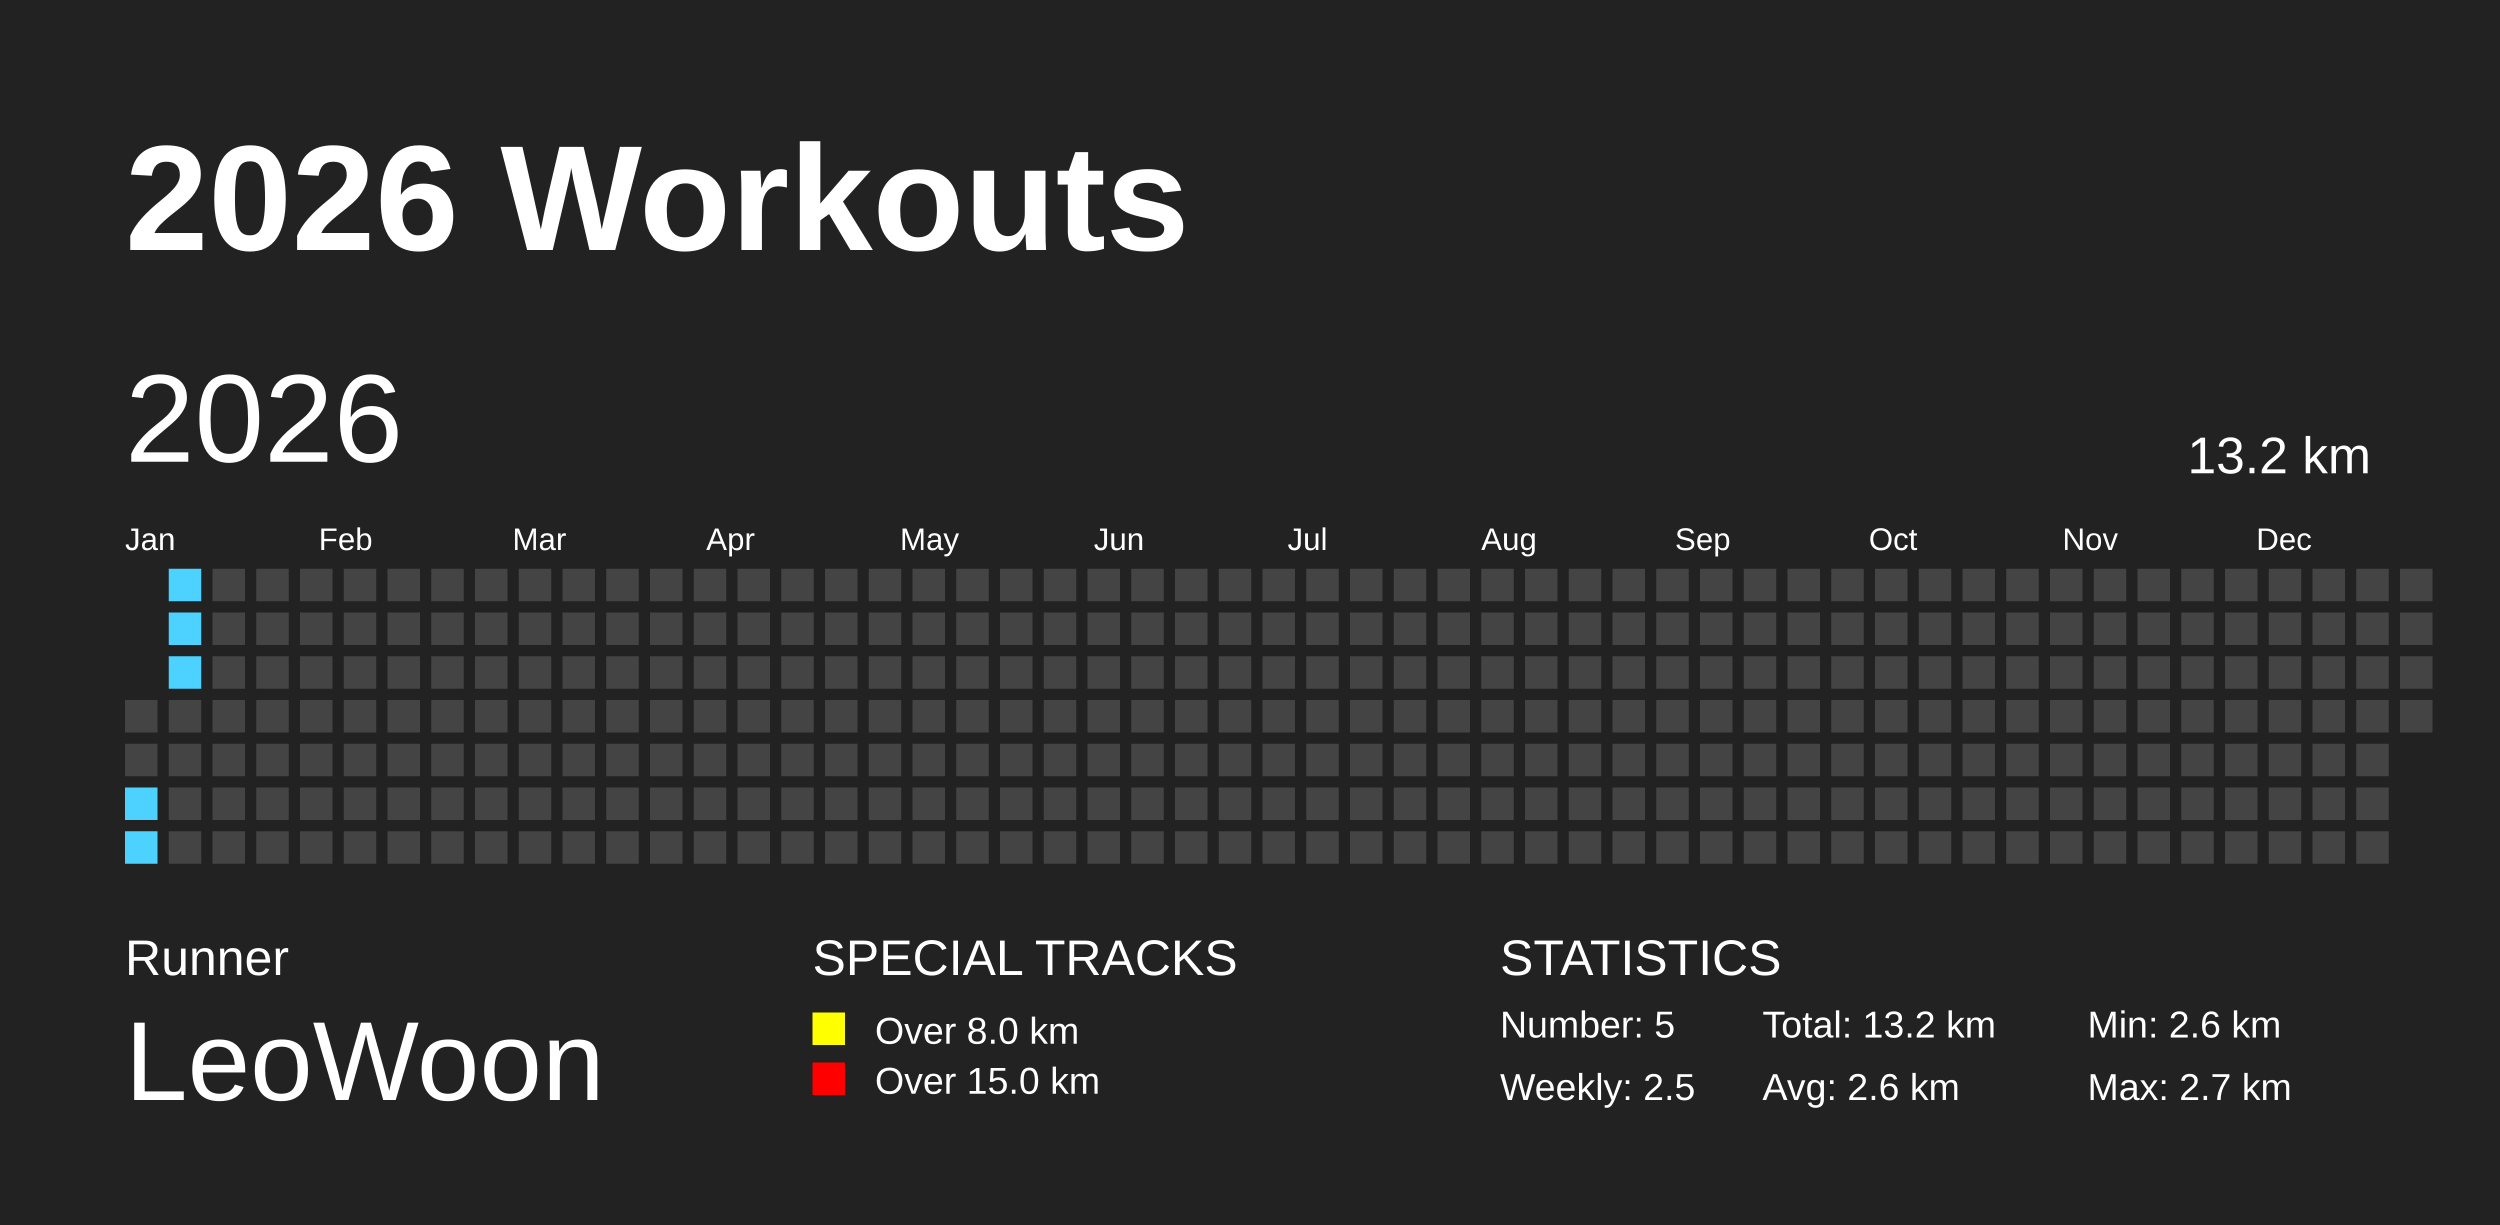
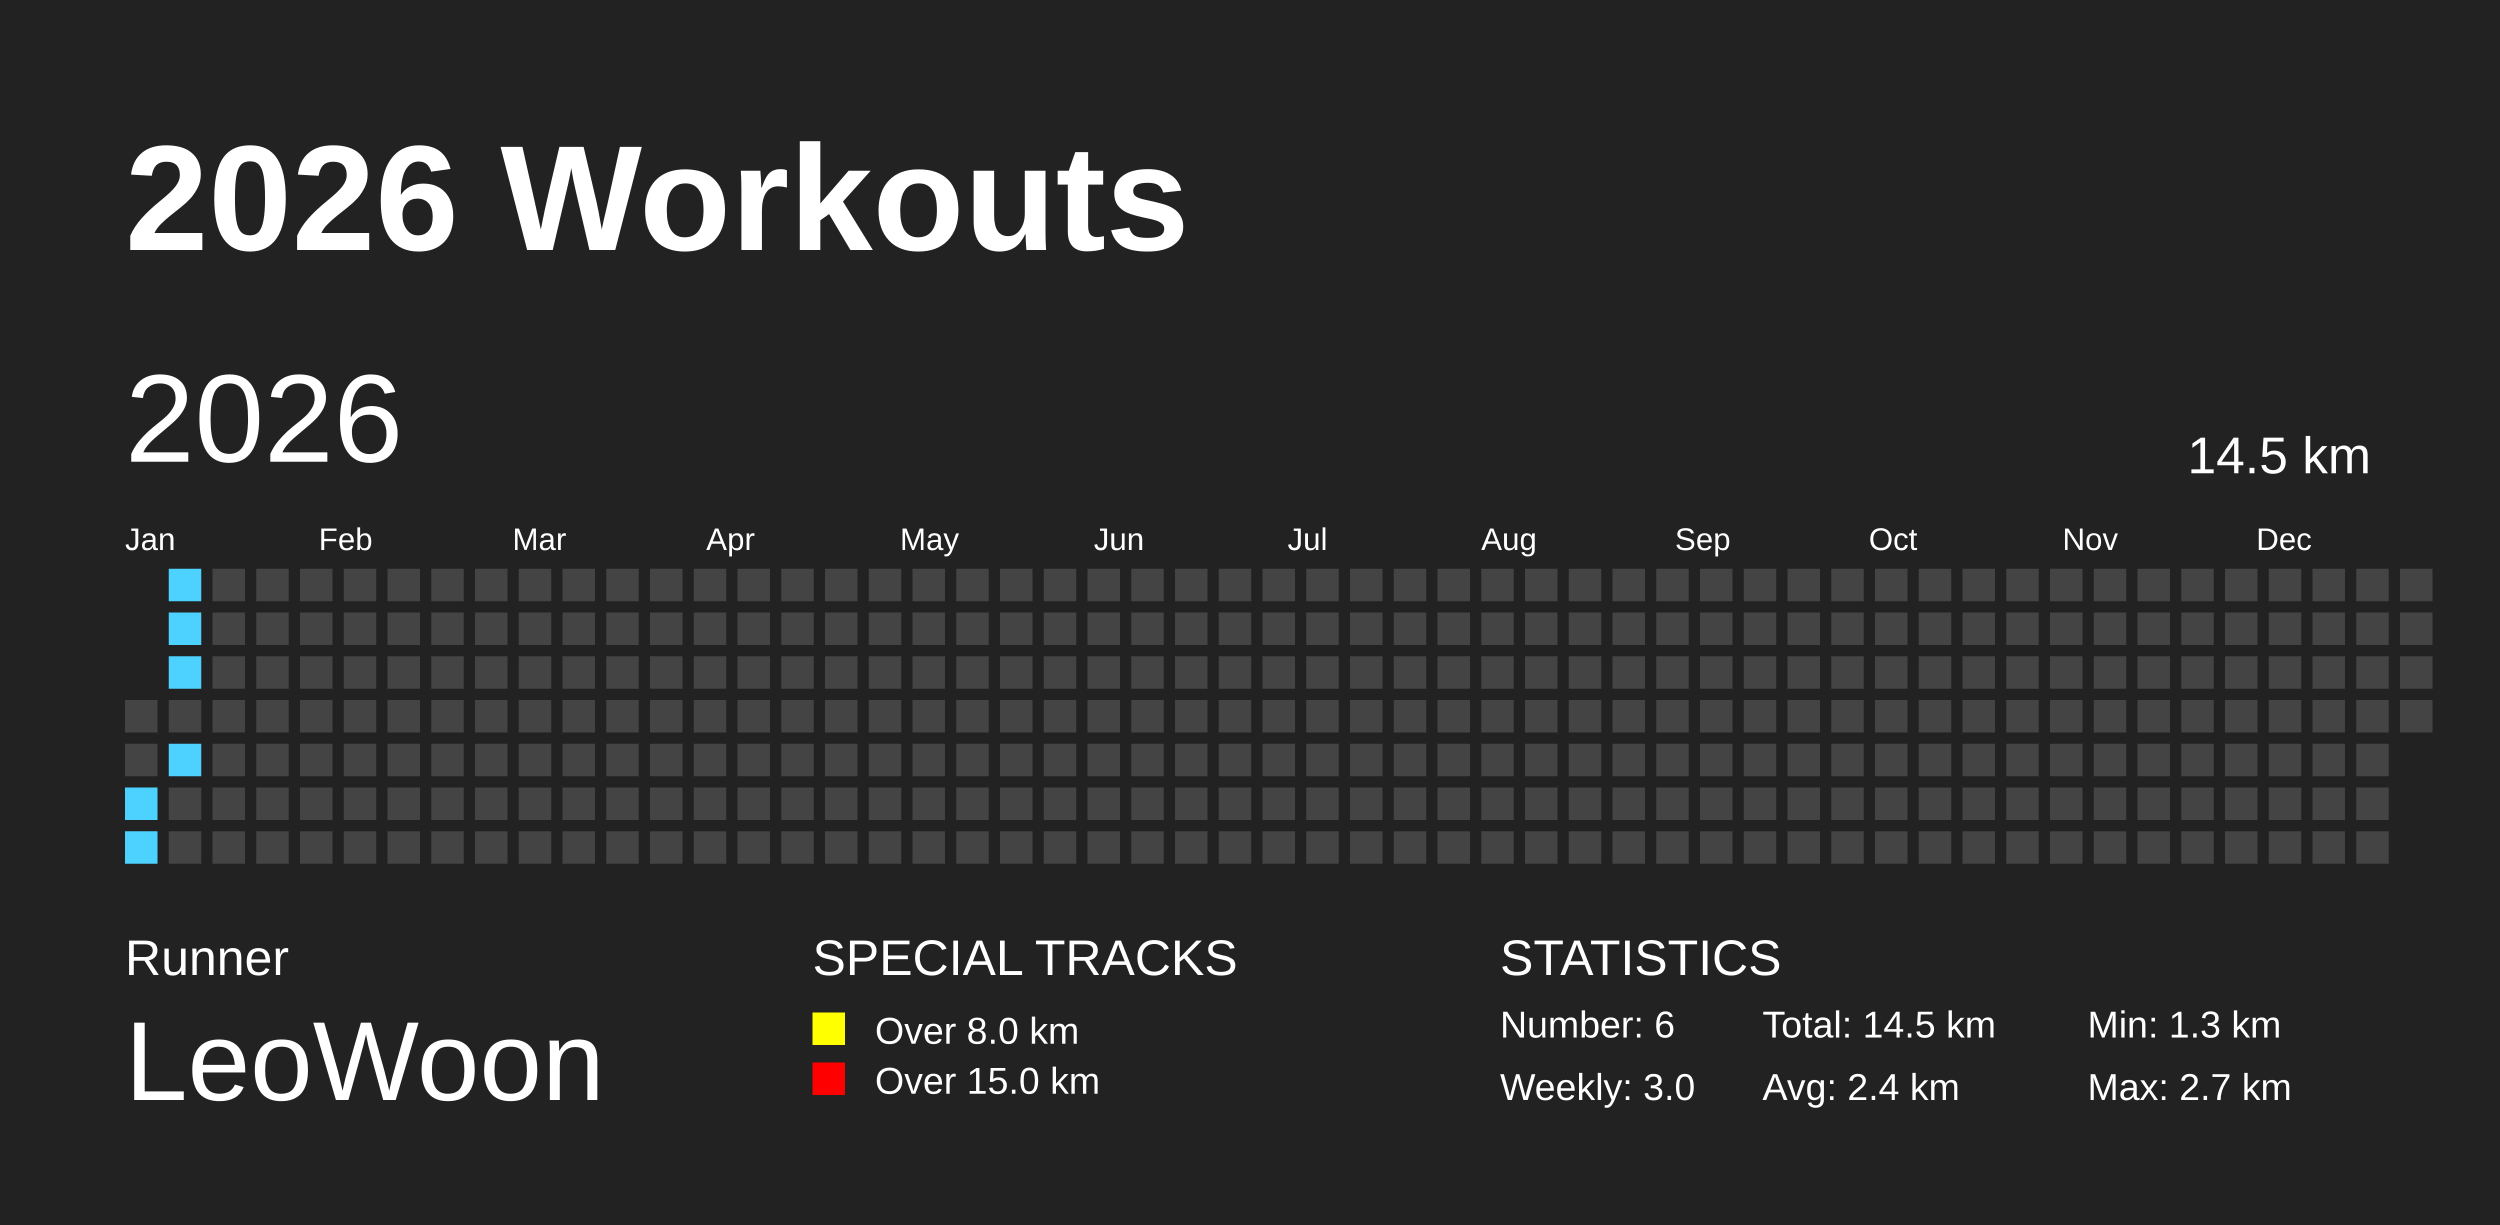
<svg xmlns="http://www.w3.org/2000/svg" baseProfile="full" height="98mm" version="1.1" viewBox="0,0,200,98" width="200mm">
  <defs />
  <rect fill="#222222" height="98" width="200" x="0" y="0" />
  <text fill="#FFFFFF" style="font-size:12px; font-family:Arial; font-weight:bold;" x="10" y="20">2026 Workouts</text>
  <text fill="#FFFFFF" style="font-size:4px; font-family:Arial" x="10" y="78">Runner</text>
  <text fill="#FFFFFF" style="font-size:9px; font-family:Arial" x="10" y="88">LeoWoon</text>
  <text fill="#FFFFFF" style="font-size:4px; font-family:Arial" x="65" y="78">SPECIAL TRACKS</text>
  <rect fill="yellow" height="2.6" width="2.6" x="65" y="81" />
  <text fill="#FFFFFF" style="font-size:3px; font-family:Arial" x="70" y="83.5">Over 8.0 km</text>
  <rect fill="red" height="2.6" width="2.6" x="65" y="85" />
  <text fill="#FFFFFF" style="font-size:3px; font-family:Arial" x="70" y="87.5">Over 15.0 km</text>
  <text fill="#FFFFFF" style="font-size:4px; font-family:Arial" x="120" y="78">STATISTICS</text>
-   <text fill="#FFFFFF" style="font-size:3px; font-family:Arial" x="120" y="83">Number: 5</text>
-   <text fill="#FFFFFF" style="font-size:3px; font-family:Arial" x="120" y="88">Weekly: 2.5</text>
-   <text fill="#FFFFFF" style="font-size:3px; font-family:Arial" x="141" y="83">Total: 13.2 km</text>
-   <text fill="#FFFFFF" style="font-size:3px; font-family:Arial" x="141" y="88">Avg: 2.6 km</text>
-   <text fill="#FFFFFF" style="font-size:3px; font-family:Arial" x="167" y="83">Min: 2.6 km</text>
+   <text fill="#FFFFFF" style="font-size:3px; font-family:Arial" x="120" y="83">Number: 6</text>
+   <text fill="#FFFFFF" style="font-size:3px; font-family:Arial" x="120" y="88">Weekly: 3.0</text>
+   <text fill="#FFFFFF" style="font-size:3px; font-family:Arial" x="141" y="83">Total: 14.5 km</text>
+   <text fill="#FFFFFF" style="font-size:3px; font-family:Arial" x="141" y="88">Avg: 2.4 km</text>
+   <text fill="#FFFFFF" style="font-size:3px; font-family:Arial" x="167" y="83">Min: 1.3 km</text>
  <text fill="#FFFFFF" style="font-size:3px; font-family:Arial" x="167" y="88">Max: 2.7 km</text>
  <text dominant-baseline="hanging" fill="#FFFFFF" style="font-size:10.0px; font-family:Arial;" x="10" y="30">2026</text>
-   <text dominant-baseline="hanging" fill="#FFFFFF" style="font-size:4.125px; font-family:Arial;" x="175" y="35">13.2 km</text>
+   <text dominant-baseline="hanging" fill="#FFFFFF" style="font-size:4.125px; font-family:Arial;" x="175" y="35">14.5 km</text>
  <text fill="#FFFFFF" style="font-size:2.5px; font-family:Arial" x="10.0" y="44">Jan</text>
  <text fill="#FFFFFF" style="font-size:2.5px; font-family:Arial" x="25.5" y="44">Feb</text>
  <text fill="#FFFFFF" style="font-size:2.5px; font-family:Arial" x="41.0" y="44">Mar</text>
  <text fill="#FFFFFF" style="font-size:2.5px; font-family:Arial" x="56.5" y="44">Apr</text>
  <text fill="#FFFFFF" style="font-size:2.5px; font-family:Arial" x="72.0" y="44">May</text>
  <text fill="#FFFFFF" style="font-size:2.5px; font-family:Arial" x="87.5" y="44">Jun</text>
  <text fill="#FFFFFF" style="font-size:2.5px; font-family:Arial" x="103.0" y="44">Jul</text>
  <text fill="#FFFFFF" style="font-size:2.5px; font-family:Arial" x="118.5" y="44">Aug</text>
  <text fill="#FFFFFF" style="font-size:2.5px; font-family:Arial" x="134.0" y="44">Sep</text>
  <text fill="#FFFFFF" style="font-size:2.5px; font-family:Arial" x="149.5" y="44">Oct</text>
  <text fill="#FFFFFF" style="font-size:2.5px; font-family:Arial" x="165.0" y="44">Nov</text>
  <text fill="#FFFFFF" style="font-size:2.5px; font-family:Arial" x="180.5" y="44">Dec</text>
  <rect fill="#444444" height="2.6" width="2.6" x="10.0" y="56.0" />
  <rect fill="#444444" height="2.6" width="2.6" x="10.0" y="59.5" />
  <rect fill="#4DD2FF" height="2.6" width="2.6" x="10.0" y="63.0" />
  <rect fill="#4DD2FF" height="2.6" width="2.6" x="10.0" y="66.5" />
  <rect fill="#4DD2FF" height="2.6" width="2.6" x="13.5" y="45.5" />
  <rect fill="#4DD2FF" height="2.6" width="2.6" x="13.5" y="49.0" />
  <rect fill="#4DD2FF" height="2.6" width="2.6" x="13.5" y="52.5" />
  <rect fill="#444444" height="2.6" width="2.6" x="13.5" y="56.0" />
-   <rect fill="#444444" height="2.6" width="2.6" x="13.5" y="59.5" />
+   <rect fill="#4DD2FF" height="2.6" width="2.6" x="13.5" y="59.5" />
  <rect fill="#444444" height="2.6" width="2.6" x="13.5" y="63.0" />
  <rect fill="#444444" height="2.6" width="2.6" x="13.5" y="66.5" />
  <rect fill="#444444" height="2.6" width="2.6" x="17.0" y="45.5" />
  <rect fill="#444444" height="2.6" width="2.6" x="17.0" y="49.0" />
  <rect fill="#444444" height="2.6" width="2.6" x="17.0" y="52.5" />
  <rect fill="#444444" height="2.6" width="2.6" x="17.0" y="56.0" />
  <rect fill="#444444" height="2.6" width="2.6" x="17.0" y="59.5" />
  <rect fill="#444444" height="2.6" width="2.6" x="17.0" y="63.0" />
  <rect fill="#444444" height="2.6" width="2.6" x="17.0" y="66.5" />
  <rect fill="#444444" height="2.6" width="2.6" x="20.5" y="45.5" />
  <rect fill="#444444" height="2.6" width="2.6" x="20.5" y="49.0" />
  <rect fill="#444444" height="2.6" width="2.6" x="20.5" y="52.5" />
  <rect fill="#444444" height="2.6" width="2.6" x="20.5" y="56.0" />
  <rect fill="#444444" height="2.6" width="2.6" x="20.5" y="59.5" />
  <rect fill="#444444" height="2.6" width="2.6" x="20.5" y="63.0" />
  <rect fill="#444444" height="2.6" width="2.6" x="20.5" y="66.5" />
  <rect fill="#444444" height="2.6" width="2.6" x="24.0" y="45.5" />
  <rect fill="#444444" height="2.6" width="2.6" x="24.0" y="49.0" />
  <rect fill="#444444" height="2.6" width="2.6" x="24.0" y="52.5" />
  <rect fill="#444444" height="2.6" width="2.6" x="24.0" y="56.0" />
  <rect fill="#444444" height="2.6" width="2.6" x="24.0" y="59.5" />
  <rect fill="#444444" height="2.6" width="2.6" x="24.0" y="63.0" />
  <rect fill="#444444" height="2.6" width="2.6" x="24.0" y="66.5" />
  <rect fill="#444444" height="2.6" width="2.6" x="27.5" y="45.5" />
  <rect fill="#444444" height="2.6" width="2.6" x="27.5" y="49.0" />
  <rect fill="#444444" height="2.6" width="2.6" x="27.5" y="52.5" />
  <rect fill="#444444" height="2.6" width="2.6" x="27.5" y="56.0" />
  <rect fill="#444444" height="2.6" width="2.6" x="27.5" y="59.5" />
  <rect fill="#444444" height="2.6" width="2.6" x="27.5" y="63.0" />
  <rect fill="#444444" height="2.6" width="2.6" x="27.5" y="66.5" />
  <rect fill="#444444" height="2.6" width="2.6" x="31.0" y="45.5" />
  <rect fill="#444444" height="2.6" width="2.6" x="31.0" y="49.0" />
  <rect fill="#444444" height="2.6" width="2.6" x="31.0" y="52.5" />
  <rect fill="#444444" height="2.6" width="2.6" x="31.0" y="56.0" />
  <rect fill="#444444" height="2.6" width="2.6" x="31.0" y="59.5" />
  <rect fill="#444444" height="2.6" width="2.6" x="31.0" y="63.0" />
  <rect fill="#444444" height="2.6" width="2.6" x="31.0" y="66.5" />
  <rect fill="#444444" height="2.6" width="2.6" x="34.5" y="45.5" />
  <rect fill="#444444" height="2.6" width="2.6" x="34.5" y="49.0" />
  <rect fill="#444444" height="2.6" width="2.6" x="34.5" y="52.5" />
  <rect fill="#444444" height="2.6" width="2.6" x="34.5" y="56.0" />
  <rect fill="#444444" height="2.6" width="2.6" x="34.5" y="59.5" />
  <rect fill="#444444" height="2.6" width="2.6" x="34.5" y="63.0" />
  <rect fill="#444444" height="2.6" width="2.6" x="34.5" y="66.5" />
  <rect fill="#444444" height="2.6" width="2.6" x="38.0" y="45.5" />
  <rect fill="#444444" height="2.6" width="2.6" x="38.0" y="49.0" />
  <rect fill="#444444" height="2.6" width="2.6" x="38.0" y="52.5" />
  <rect fill="#444444" height="2.6" width="2.6" x="38.0" y="56.0" />
  <rect fill="#444444" height="2.6" width="2.6" x="38.0" y="59.5" />
  <rect fill="#444444" height="2.6" width="2.6" x="38.0" y="63.0" />
  <rect fill="#444444" height="2.6" width="2.6" x="38.0" y="66.5" />
  <rect fill="#444444" height="2.6" width="2.6" x="41.5" y="45.5" />
  <rect fill="#444444" height="2.6" width="2.6" x="41.5" y="49.0" />
  <rect fill="#444444" height="2.6" width="2.6" x="41.5" y="52.5" />
  <rect fill="#444444" height="2.6" width="2.6" x="41.5" y="56.0" />
  <rect fill="#444444" height="2.6" width="2.6" x="41.5" y="59.5" />
  <rect fill="#444444" height="2.6" width="2.6" x="41.5" y="63.0" />
  <rect fill="#444444" height="2.6" width="2.6" x="41.5" y="66.5" />
  <rect fill="#444444" height="2.6" width="2.6" x="45.0" y="45.5" />
  <rect fill="#444444" height="2.6" width="2.6" x="45.0" y="49.0" />
  <rect fill="#444444" height="2.6" width="2.6" x="45.0" y="52.5" />
  <rect fill="#444444" height="2.6" width="2.6" x="45.0" y="56.0" />
  <rect fill="#444444" height="2.6" width="2.6" x="45.0" y="59.5" />
  <rect fill="#444444" height="2.6" width="2.6" x="45.0" y="63.0" />
  <rect fill="#444444" height="2.6" width="2.6" x="45.0" y="66.5" />
  <rect fill="#444444" height="2.6" width="2.6" x="48.5" y="45.5" />
  <rect fill="#444444" height="2.6" width="2.6" x="48.5" y="49.0" />
  <rect fill="#444444" height="2.6" width="2.6" x="48.5" y="52.5" />
  <rect fill="#444444" height="2.6" width="2.6" x="48.5" y="56.0" />
  <rect fill="#444444" height="2.6" width="2.6" x="48.5" y="59.5" />
  <rect fill="#444444" height="2.6" width="2.6" x="48.5" y="63.0" />
  <rect fill="#444444" height="2.6" width="2.6" x="48.5" y="66.5" />
  <rect fill="#444444" height="2.6" width="2.6" x="52.0" y="45.5" />
  <rect fill="#444444" height="2.6" width="2.6" x="52.0" y="49.0" />
  <rect fill="#444444" height="2.6" width="2.6" x="52.0" y="52.5" />
  <rect fill="#444444" height="2.6" width="2.6" x="52.0" y="56.0" />
  <rect fill="#444444" height="2.6" width="2.6" x="52.0" y="59.5" />
  <rect fill="#444444" height="2.6" width="2.6" x="52.0" y="63.0" />
  <rect fill="#444444" height="2.6" width="2.6" x="52.0" y="66.5" />
  <rect fill="#444444" height="2.6" width="2.6" x="55.5" y="45.5" />
  <rect fill="#444444" height="2.6" width="2.6" x="55.5" y="49.0" />
  <rect fill="#444444" height="2.6" width="2.6" x="55.5" y="52.5" />
  <rect fill="#444444" height="2.6" width="2.6" x="55.5" y="56.0" />
  <rect fill="#444444" height="2.6" width="2.6" x="55.5" y="59.5" />
  <rect fill="#444444" height="2.6" width="2.6" x="55.5" y="63.0" />
  <rect fill="#444444" height="2.6" width="2.6" x="55.5" y="66.5" />
  <rect fill="#444444" height="2.6" width="2.6" x="59.0" y="45.5" />
  <rect fill="#444444" height="2.6" width="2.6" x="59.0" y="49.0" />
  <rect fill="#444444" height="2.6" width="2.6" x="59.0" y="52.5" />
  <rect fill="#444444" height="2.6" width="2.6" x="59.0" y="56.0" />
  <rect fill="#444444" height="2.6" width="2.6" x="59.0" y="59.5" />
  <rect fill="#444444" height="2.6" width="2.6" x="59.0" y="63.0" />
  <rect fill="#444444" height="2.6" width="2.6" x="59.0" y="66.5" />
  <rect fill="#444444" height="2.6" width="2.6" x="62.5" y="45.5" />
  <rect fill="#444444" height="2.6" width="2.6" x="62.5" y="49.0" />
  <rect fill="#444444" height="2.6" width="2.6" x="62.5" y="52.5" />
  <rect fill="#444444" height="2.6" width="2.6" x="62.5" y="56.0" />
  <rect fill="#444444" height="2.6" width="2.6" x="62.5" y="59.5" />
  <rect fill="#444444" height="2.6" width="2.6" x="62.5" y="63.0" />
  <rect fill="#444444" height="2.6" width="2.6" x="62.5" y="66.5" />
  <rect fill="#444444" height="2.6" width="2.6" x="66.0" y="45.5" />
  <rect fill="#444444" height="2.6" width="2.6" x="66.0" y="49.0" />
  <rect fill="#444444" height="2.6" width="2.6" x="66.0" y="52.5" />
  <rect fill="#444444" height="2.6" width="2.6" x="66.0" y="56.0" />
  <rect fill="#444444" height="2.6" width="2.6" x="66.0" y="59.5" />
  <rect fill="#444444" height="2.6" width="2.6" x="66.0" y="63.0" />
  <rect fill="#444444" height="2.6" width="2.6" x="66.0" y="66.5" />
  <rect fill="#444444" height="2.6" width="2.6" x="69.5" y="45.5" />
  <rect fill="#444444" height="2.6" width="2.6" x="69.5" y="49.0" />
  <rect fill="#444444" height="2.6" width="2.6" x="69.5" y="52.5" />
  <rect fill="#444444" height="2.6" width="2.6" x="69.5" y="56.0" />
  <rect fill="#444444" height="2.6" width="2.6" x="69.5" y="59.5" />
  <rect fill="#444444" height="2.6" width="2.6" x="69.5" y="63.0" />
  <rect fill="#444444" height="2.6" width="2.6" x="69.5" y="66.5" />
  <rect fill="#444444" height="2.6" width="2.6" x="73.0" y="45.5" />
  <rect fill="#444444" height="2.6" width="2.6" x="73.0" y="49.0" />
  <rect fill="#444444" height="2.6" width="2.6" x="73.0" y="52.5" />
  <rect fill="#444444" height="2.6" width="2.6" x="73.0" y="56.0" />
  <rect fill="#444444" height="2.6" width="2.6" x="73.0" y="59.5" />
  <rect fill="#444444" height="2.6" width="2.6" x="73.0" y="63.0" />
  <rect fill="#444444" height="2.6" width="2.6" x="73.0" y="66.5" />
  <rect fill="#444444" height="2.6" width="2.6" x="76.5" y="45.5" />
  <rect fill="#444444" height="2.6" width="2.6" x="76.5" y="49.0" />
  <rect fill="#444444" height="2.6" width="2.6" x="76.5" y="52.5" />
  <rect fill="#444444" height="2.6" width="2.6" x="76.5" y="56.0" />
  <rect fill="#444444" height="2.6" width="2.6" x="76.5" y="59.5" />
  <rect fill="#444444" height="2.6" width="2.6" x="76.5" y="63.0" />
  <rect fill="#444444" height="2.6" width="2.6" x="76.5" y="66.5" />
  <rect fill="#444444" height="2.6" width="2.6" x="80.0" y="45.5" />
  <rect fill="#444444" height="2.6" width="2.6" x="80.0" y="49.0" />
  <rect fill="#444444" height="2.6" width="2.6" x="80.0" y="52.5" />
  <rect fill="#444444" height="2.6" width="2.6" x="80.0" y="56.0" />
  <rect fill="#444444" height="2.6" width="2.6" x="80.0" y="59.5" />
  <rect fill="#444444" height="2.6" width="2.6" x="80.0" y="63.0" />
  <rect fill="#444444" height="2.6" width="2.6" x="80.0" y="66.5" />
  <rect fill="#444444" height="2.6" width="2.6" x="83.5" y="45.5" />
  <rect fill="#444444" height="2.6" width="2.6" x="83.5" y="49.0" />
  <rect fill="#444444" height="2.6" width="2.6" x="83.5" y="52.5" />
  <rect fill="#444444" height="2.6" width="2.6" x="83.5" y="56.0" />
  <rect fill="#444444" height="2.6" width="2.6" x="83.5" y="59.5" />
  <rect fill="#444444" height="2.6" width="2.6" x="83.5" y="63.0" />
  <rect fill="#444444" height="2.6" width="2.6" x="83.5" y="66.5" />
  <rect fill="#444444" height="2.6" width="2.6" x="87.0" y="45.5" />
  <rect fill="#444444" height="2.6" width="2.6" x="87.0" y="49.0" />
  <rect fill="#444444" height="2.6" width="2.6" x="87.0" y="52.5" />
  <rect fill="#444444" height="2.6" width="2.6" x="87.0" y="56.0" />
  <rect fill="#444444" height="2.6" width="2.6" x="87.0" y="59.5" />
  <rect fill="#444444" height="2.6" width="2.6" x="87.0" y="63.0" />
  <rect fill="#444444" height="2.6" width="2.6" x="87.0" y="66.5" />
  <rect fill="#444444" height="2.6" width="2.6" x="90.5" y="45.5" />
  <rect fill="#444444" height="2.6" width="2.6" x="90.5" y="49.0" />
  <rect fill="#444444" height="2.6" width="2.6" x="90.5" y="52.5" />
  <rect fill="#444444" height="2.6" width="2.6" x="90.5" y="56.0" />
  <rect fill="#444444" height="2.6" width="2.6" x="90.5" y="59.5" />
  <rect fill="#444444" height="2.6" width="2.6" x="90.5" y="63.0" />
  <rect fill="#444444" height="2.6" width="2.6" x="90.5" y="66.5" />
  <rect fill="#444444" height="2.6" width="2.6" x="94.0" y="45.5" />
  <rect fill="#444444" height="2.6" width="2.6" x="94.0" y="49.0" />
  <rect fill="#444444" height="2.6" width="2.6" x="94.0" y="52.5" />
  <rect fill="#444444" height="2.6" width="2.6" x="94.0" y="56.0" />
  <rect fill="#444444" height="2.6" width="2.6" x="94.0" y="59.5" />
  <rect fill="#444444" height="2.6" width="2.6" x="94.0" y="63.0" />
  <rect fill="#444444" height="2.6" width="2.6" x="94.0" y="66.5" />
  <rect fill="#444444" height="2.6" width="2.6" x="97.5" y="45.5" />
  <rect fill="#444444" height="2.6" width="2.6" x="97.5" y="49.0" />
  <rect fill="#444444" height="2.6" width="2.6" x="97.5" y="52.5" />
  <rect fill="#444444" height="2.6" width="2.6" x="97.5" y="56.0" />
  <rect fill="#444444" height="2.6" width="2.6" x="97.5" y="59.5" />
  <rect fill="#444444" height="2.6" width="2.6" x="97.5" y="63.0" />
  <rect fill="#444444" height="2.6" width="2.6" x="97.5" y="66.5" />
  <rect fill="#444444" height="2.6" width="2.6" x="101.0" y="45.5" />
  <rect fill="#444444" height="2.6" width="2.6" x="101.0" y="49.0" />
  <rect fill="#444444" height="2.6" width="2.6" x="101.0" y="52.5" />
  <rect fill="#444444" height="2.6" width="2.6" x="101.0" y="56.0" />
  <rect fill="#444444" height="2.6" width="2.6" x="101.0" y="59.5" />
  <rect fill="#444444" height="2.6" width="2.6" x="101.0" y="63.0" />
  <rect fill="#444444" height="2.6" width="2.6" x="101.0" y="66.5" />
  <rect fill="#444444" height="2.6" width="2.6" x="104.5" y="45.5" />
  <rect fill="#444444" height="2.6" width="2.6" x="104.5" y="49.0" />
  <rect fill="#444444" height="2.6" width="2.6" x="104.5" y="52.5" />
  <rect fill="#444444" height="2.6" width="2.6" x="104.5" y="56.0" />
  <rect fill="#444444" height="2.6" width="2.6" x="104.5" y="59.5" />
  <rect fill="#444444" height="2.6" width="2.6" x="104.5" y="63.0" />
  <rect fill="#444444" height="2.6" width="2.6" x="104.5" y="66.5" />
  <rect fill="#444444" height="2.6" width="2.6" x="108.0" y="45.5" />
  <rect fill="#444444" height="2.6" width="2.6" x="108.0" y="49.0" />
  <rect fill="#444444" height="2.6" width="2.6" x="108.0" y="52.5" />
  <rect fill="#444444" height="2.6" width="2.6" x="108.0" y="56.0" />
  <rect fill="#444444" height="2.6" width="2.6" x="108.0" y="59.5" />
  <rect fill="#444444" height="2.6" width="2.6" x="108.0" y="63.0" />
  <rect fill="#444444" height="2.6" width="2.6" x="108.0" y="66.5" />
  <rect fill="#444444" height="2.6" width="2.6" x="111.5" y="45.5" />
  <rect fill="#444444" height="2.6" width="2.6" x="111.5" y="49.0" />
  <rect fill="#444444" height="2.6" width="2.6" x="111.5" y="52.5" />
  <rect fill="#444444" height="2.6" width="2.6" x="111.5" y="56.0" />
  <rect fill="#444444" height="2.6" width="2.6" x="111.5" y="59.5" />
  <rect fill="#444444" height="2.6" width="2.6" x="111.5" y="63.0" />
  <rect fill="#444444" height="2.6" width="2.6" x="111.5" y="66.5" />
  <rect fill="#444444" height="2.6" width="2.6" x="115.0" y="45.5" />
  <rect fill="#444444" height="2.6" width="2.6" x="115.0" y="49.0" />
  <rect fill="#444444" height="2.6" width="2.6" x="115.0" y="52.5" />
  <rect fill="#444444" height="2.6" width="2.6" x="115.0" y="56.0" />
  <rect fill="#444444" height="2.6" width="2.6" x="115.0" y="59.5" />
  <rect fill="#444444" height="2.6" width="2.6" x="115.0" y="63.0" />
  <rect fill="#444444" height="2.6" width="2.6" x="115.0" y="66.5" />
  <rect fill="#444444" height="2.6" width="2.6" x="118.5" y="45.5" />
  <rect fill="#444444" height="2.6" width="2.6" x="118.5" y="49.0" />
  <rect fill="#444444" height="2.6" width="2.6" x="118.5" y="52.5" />
  <rect fill="#444444" height="2.6" width="2.6" x="118.5" y="56.0" />
  <rect fill="#444444" height="2.6" width="2.6" x="118.5" y="59.5" />
  <rect fill="#444444" height="2.6" width="2.6" x="118.5" y="63.0" />
  <rect fill="#444444" height="2.6" width="2.6" x="118.5" y="66.5" />
  <rect fill="#444444" height="2.6" width="2.6" x="122.0" y="45.5" />
  <rect fill="#444444" height="2.6" width="2.6" x="122.0" y="49.0" />
  <rect fill="#444444" height="2.6" width="2.6" x="122.0" y="52.5" />
  <rect fill="#444444" height="2.6" width="2.6" x="122.0" y="56.0" />
  <rect fill="#444444" height="2.6" width="2.6" x="122.0" y="59.5" />
  <rect fill="#444444" height="2.6" width="2.6" x="122.0" y="63.0" />
  <rect fill="#444444" height="2.6" width="2.6" x="122.0" y="66.5" />
  <rect fill="#444444" height="2.6" width="2.6" x="125.5" y="45.5" />
  <rect fill="#444444" height="2.6" width="2.6" x="125.5" y="49.0" />
  <rect fill="#444444" height="2.6" width="2.6" x="125.5" y="52.5" />
  <rect fill="#444444" height="2.6" width="2.6" x="125.5" y="56.0" />
  <rect fill="#444444" height="2.6" width="2.6" x="125.5" y="59.5" />
  <rect fill="#444444" height="2.6" width="2.6" x="125.5" y="63.0" />
  <rect fill="#444444" height="2.6" width="2.6" x="125.5" y="66.5" />
  <rect fill="#444444" height="2.6" width="2.6" x="129.0" y="45.5" />
  <rect fill="#444444" height="2.6" width="2.6" x="129.0" y="49.0" />
  <rect fill="#444444" height="2.6" width="2.6" x="129.0" y="52.5" />
  <rect fill="#444444" height="2.6" width="2.6" x="129.0" y="56.0" />
  <rect fill="#444444" height="2.6" width="2.6" x="129.0" y="59.5" />
  <rect fill="#444444" height="2.6" width="2.6" x="129.0" y="63.0" />
  <rect fill="#444444" height="2.6" width="2.6" x="129.0" y="66.5" />
  <rect fill="#444444" height="2.6" width="2.6" x="132.5" y="45.5" />
  <rect fill="#444444" height="2.6" width="2.6" x="132.5" y="49.0" />
  <rect fill="#444444" height="2.6" width="2.6" x="132.5" y="52.5" />
  <rect fill="#444444" height="2.6" width="2.6" x="132.5" y="56.0" />
  <rect fill="#444444" height="2.6" width="2.6" x="132.5" y="59.5" />
  <rect fill="#444444" height="2.6" width="2.6" x="132.5" y="63.0" />
  <rect fill="#444444" height="2.6" width="2.6" x="132.5" y="66.5" />
  <rect fill="#444444" height="2.6" width="2.6" x="136.0" y="45.5" />
  <rect fill="#444444" height="2.6" width="2.6" x="136.0" y="49.0" />
  <rect fill="#444444" height="2.6" width="2.6" x="136.0" y="52.5" />
  <rect fill="#444444" height="2.6" width="2.6" x="136.0" y="56.0" />
  <rect fill="#444444" height="2.6" width="2.6" x="136.0" y="59.5" />
  <rect fill="#444444" height="2.6" width="2.6" x="136.0" y="63.0" />
  <rect fill="#444444" height="2.6" width="2.6" x="136.0" y="66.5" />
  <rect fill="#444444" height="2.6" width="2.6" x="139.5" y="45.5" />
  <rect fill="#444444" height="2.6" width="2.6" x="139.5" y="49.0" />
  <rect fill="#444444" height="2.6" width="2.6" x="139.5" y="52.5" />
  <rect fill="#444444" height="2.6" width="2.6" x="139.5" y="56.0" />
  <rect fill="#444444" height="2.6" width="2.6" x="139.5" y="59.5" />
  <rect fill="#444444" height="2.6" width="2.6" x="139.5" y="63.0" />
  <rect fill="#444444" height="2.6" width="2.6" x="139.5" y="66.5" />
  <rect fill="#444444" height="2.6" width="2.6" x="143.0" y="45.5" />
  <rect fill="#444444" height="2.6" width="2.6" x="143.0" y="49.0" />
  <rect fill="#444444" height="2.6" width="2.6" x="143.0" y="52.5" />
  <rect fill="#444444" height="2.6" width="2.6" x="143.0" y="56.0" />
  <rect fill="#444444" height="2.6" width="2.6" x="143.0" y="59.5" />
  <rect fill="#444444" height="2.6" width="2.6" x="143.0" y="63.0" />
  <rect fill="#444444" height="2.6" width="2.6" x="143.0" y="66.5" />
  <rect fill="#444444" height="2.6" width="2.6" x="146.5" y="45.5" />
  <rect fill="#444444" height="2.6" width="2.6" x="146.5" y="49.0" />
  <rect fill="#444444" height="2.6" width="2.6" x="146.5" y="52.5" />
  <rect fill="#444444" height="2.6" width="2.6" x="146.5" y="56.0" />
  <rect fill="#444444" height="2.6" width="2.6" x="146.5" y="59.5" />
  <rect fill="#444444" height="2.6" width="2.6" x="146.5" y="63.0" />
  <rect fill="#444444" height="2.6" width="2.6" x="146.5" y="66.5" />
  <rect fill="#444444" height="2.6" width="2.6" x="150.0" y="45.5" />
  <rect fill="#444444" height="2.6" width="2.6" x="150.0" y="49.0" />
  <rect fill="#444444" height="2.6" width="2.6" x="150.0" y="52.5" />
  <rect fill="#444444" height="2.6" width="2.6" x="150.0" y="56.0" />
  <rect fill="#444444" height="2.6" width="2.6" x="150.0" y="59.5" />
  <rect fill="#444444" height="2.6" width="2.6" x="150.0" y="63.0" />
  <rect fill="#444444" height="2.6" width="2.6" x="150.0" y="66.5" />
  <rect fill="#444444" height="2.6" width="2.6" x="153.5" y="45.5" />
  <rect fill="#444444" height="2.6" width="2.6" x="153.5" y="49.0" />
  <rect fill="#444444" height="2.6" width="2.6" x="153.5" y="52.5" />
  <rect fill="#444444" height="2.6" width="2.6" x="153.5" y="56.0" />
  <rect fill="#444444" height="2.6" width="2.6" x="153.5" y="59.5" />
  <rect fill="#444444" height="2.6" width="2.6" x="153.5" y="63.0" />
  <rect fill="#444444" height="2.6" width="2.6" x="153.5" y="66.5" />
  <rect fill="#444444" height="2.6" width="2.6" x="157.0" y="45.5" />
  <rect fill="#444444" height="2.6" width="2.6" x="157.0" y="49.0" />
  <rect fill="#444444" height="2.6" width="2.6" x="157.0" y="52.5" />
  <rect fill="#444444" height="2.6" width="2.6" x="157.0" y="56.0" />
  <rect fill="#444444" height="2.6" width="2.6" x="157.0" y="59.5" />
  <rect fill="#444444" height="2.6" width="2.6" x="157.0" y="63.0" />
  <rect fill="#444444" height="2.6" width="2.6" x="157.0" y="66.5" />
  <rect fill="#444444" height="2.6" width="2.6" x="160.5" y="45.5" />
  <rect fill="#444444" height="2.6" width="2.6" x="160.5" y="49.0" />
  <rect fill="#444444" height="2.6" width="2.6" x="160.5" y="52.5" />
  <rect fill="#444444" height="2.6" width="2.6" x="160.5" y="56.0" />
  <rect fill="#444444" height="2.6" width="2.6" x="160.5" y="59.5" />
  <rect fill="#444444" height="2.6" width="2.6" x="160.5" y="63.0" />
  <rect fill="#444444" height="2.6" width="2.6" x="160.5" y="66.5" />
  <rect fill="#444444" height="2.6" width="2.6" x="164.0" y="45.5" />
  <rect fill="#444444" height="2.6" width="2.6" x="164.0" y="49.0" />
  <rect fill="#444444" height="2.6" width="2.6" x="164.0" y="52.5" />
  <rect fill="#444444" height="2.6" width="2.6" x="164.0" y="56.0" />
  <rect fill="#444444" height="2.6" width="2.6" x="164.0" y="59.5" />
  <rect fill="#444444" height="2.6" width="2.6" x="164.0" y="63.0" />
  <rect fill="#444444" height="2.6" width="2.6" x="164.0" y="66.5" />
  <rect fill="#444444" height="2.6" width="2.6" x="167.5" y="45.5" />
  <rect fill="#444444" height="2.6" width="2.6" x="167.5" y="49.0" />
  <rect fill="#444444" height="2.6" width="2.6" x="167.5" y="52.5" />
  <rect fill="#444444" height="2.6" width="2.6" x="167.5" y="56.0" />
  <rect fill="#444444" height="2.6" width="2.6" x="167.5" y="59.5" />
  <rect fill="#444444" height="2.6" width="2.6" x="167.5" y="63.0" />
  <rect fill="#444444" height="2.6" width="2.6" x="167.5" y="66.5" />
  <rect fill="#444444" height="2.6" width="2.6" x="171.0" y="45.5" />
  <rect fill="#444444" height="2.6" width="2.6" x="171.0" y="49.0" />
  <rect fill="#444444" height="2.6" width="2.6" x="171.0" y="52.5" />
  <rect fill="#444444" height="2.6" width="2.6" x="171.0" y="56.0" />
  <rect fill="#444444" height="2.6" width="2.6" x="171.0" y="59.5" />
  <rect fill="#444444" height="2.6" width="2.6" x="171.0" y="63.0" />
  <rect fill="#444444" height="2.6" width="2.6" x="171.0" y="66.5" />
  <rect fill="#444444" height="2.6" width="2.6" x="174.5" y="45.5" />
  <rect fill="#444444" height="2.6" width="2.6" x="174.5" y="49.0" />
  <rect fill="#444444" height="2.6" width="2.6" x="174.5" y="52.5" />
  <rect fill="#444444" height="2.6" width="2.6" x="174.5" y="56.0" />
  <rect fill="#444444" height="2.6" width="2.6" x="174.5" y="59.5" />
  <rect fill="#444444" height="2.6" width="2.6" x="174.5" y="63.0" />
  <rect fill="#444444" height="2.6" width="2.6" x="174.5" y="66.5" />
  <rect fill="#444444" height="2.6" width="2.6" x="178.0" y="45.5" />
  <rect fill="#444444" height="2.6" width="2.6" x="178.0" y="49.0" />
  <rect fill="#444444" height="2.6" width="2.6" x="178.0" y="52.5" />
  <rect fill="#444444" height="2.6" width="2.6" x="178.0" y="56.0" />
  <rect fill="#444444" height="2.6" width="2.6" x="178.0" y="59.5" />
  <rect fill="#444444" height="2.6" width="2.6" x="178.0" y="63.0" />
  <rect fill="#444444" height="2.6" width="2.6" x="178.0" y="66.5" />
  <rect fill="#444444" height="2.6" width="2.6" x="181.5" y="45.5" />
  <rect fill="#444444" height="2.6" width="2.6" x="181.5" y="49.0" />
  <rect fill="#444444" height="2.6" width="2.6" x="181.5" y="52.5" />
  <rect fill="#444444" height="2.6" width="2.6" x="181.5" y="56.0" />
  <rect fill="#444444" height="2.6" width="2.6" x="181.5" y="59.5" />
  <rect fill="#444444" height="2.6" width="2.6" x="181.5" y="63.0" />
  <rect fill="#444444" height="2.6" width="2.6" x="181.5" y="66.5" />
  <rect fill="#444444" height="2.6" width="2.6" x="185.0" y="45.5" />
  <rect fill="#444444" height="2.6" width="2.6" x="185.0" y="49.0" />
  <rect fill="#444444" height="2.6" width="2.6" x="185.0" y="52.5" />
  <rect fill="#444444" height="2.6" width="2.6" x="185.0" y="56.0" />
  <rect fill="#444444" height="2.6" width="2.6" x="185.0" y="59.5" />
  <rect fill="#444444" height="2.6" width="2.6" x="185.0" y="63.0" />
  <rect fill="#444444" height="2.6" width="2.6" x="185.0" y="66.5" />
  <rect fill="#444444" height="2.6" width="2.6" x="188.5" y="45.5" />
  <rect fill="#444444" height="2.6" width="2.6" x="188.5" y="49.0" />
  <rect fill="#444444" height="2.6" width="2.6" x="188.5" y="52.5" />
  <rect fill="#444444" height="2.6" width="2.6" x="188.5" y="56.0" />
  <rect fill="#444444" height="2.6" width="2.6" x="188.5" y="59.5" />
  <rect fill="#444444" height="2.6" width="2.6" x="188.5" y="63.0" />
  <rect fill="#444444" height="2.6" width="2.6" x="188.5" y="66.5" />
  <rect fill="#444444" height="2.6" width="2.6" x="192.0" y="45.5" />
  <rect fill="#444444" height="2.6" width="2.6" x="192.0" y="49.0" />
  <rect fill="#444444" height="2.6" width="2.6" x="192.0" y="52.5" />
  <rect fill="#444444" height="2.6" width="2.6" x="192.0" y="56.0" />
</svg>
